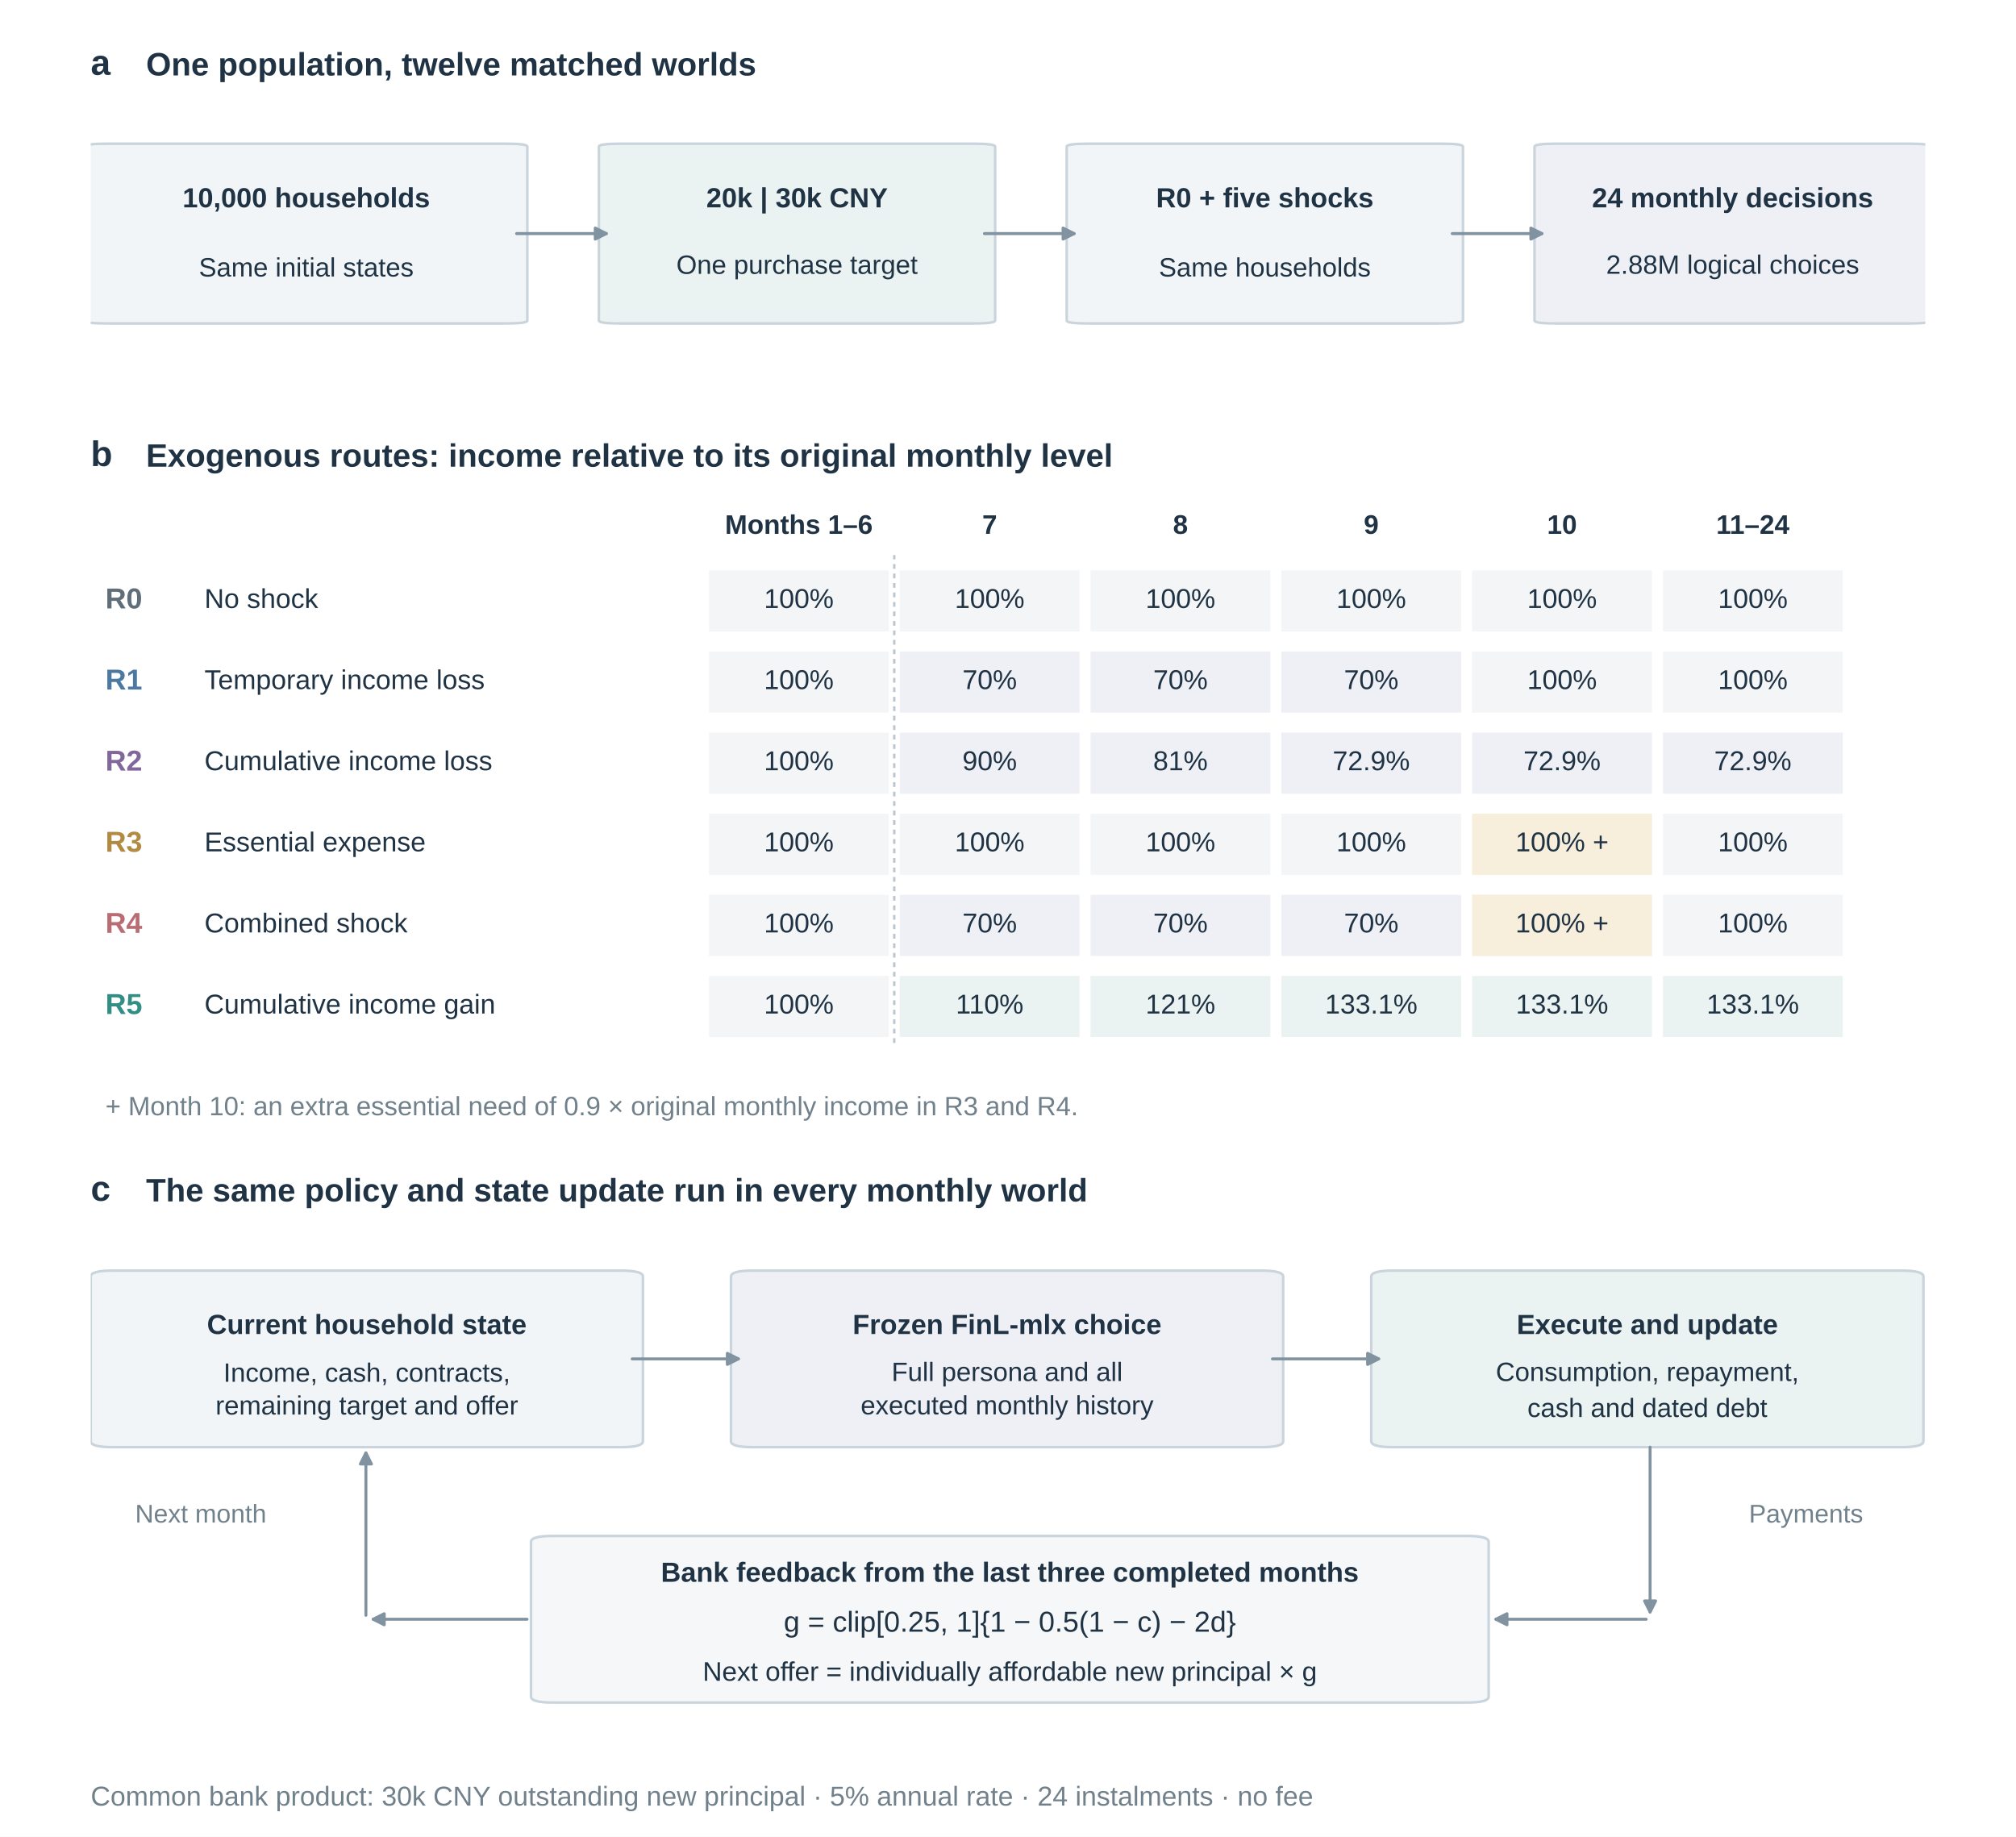
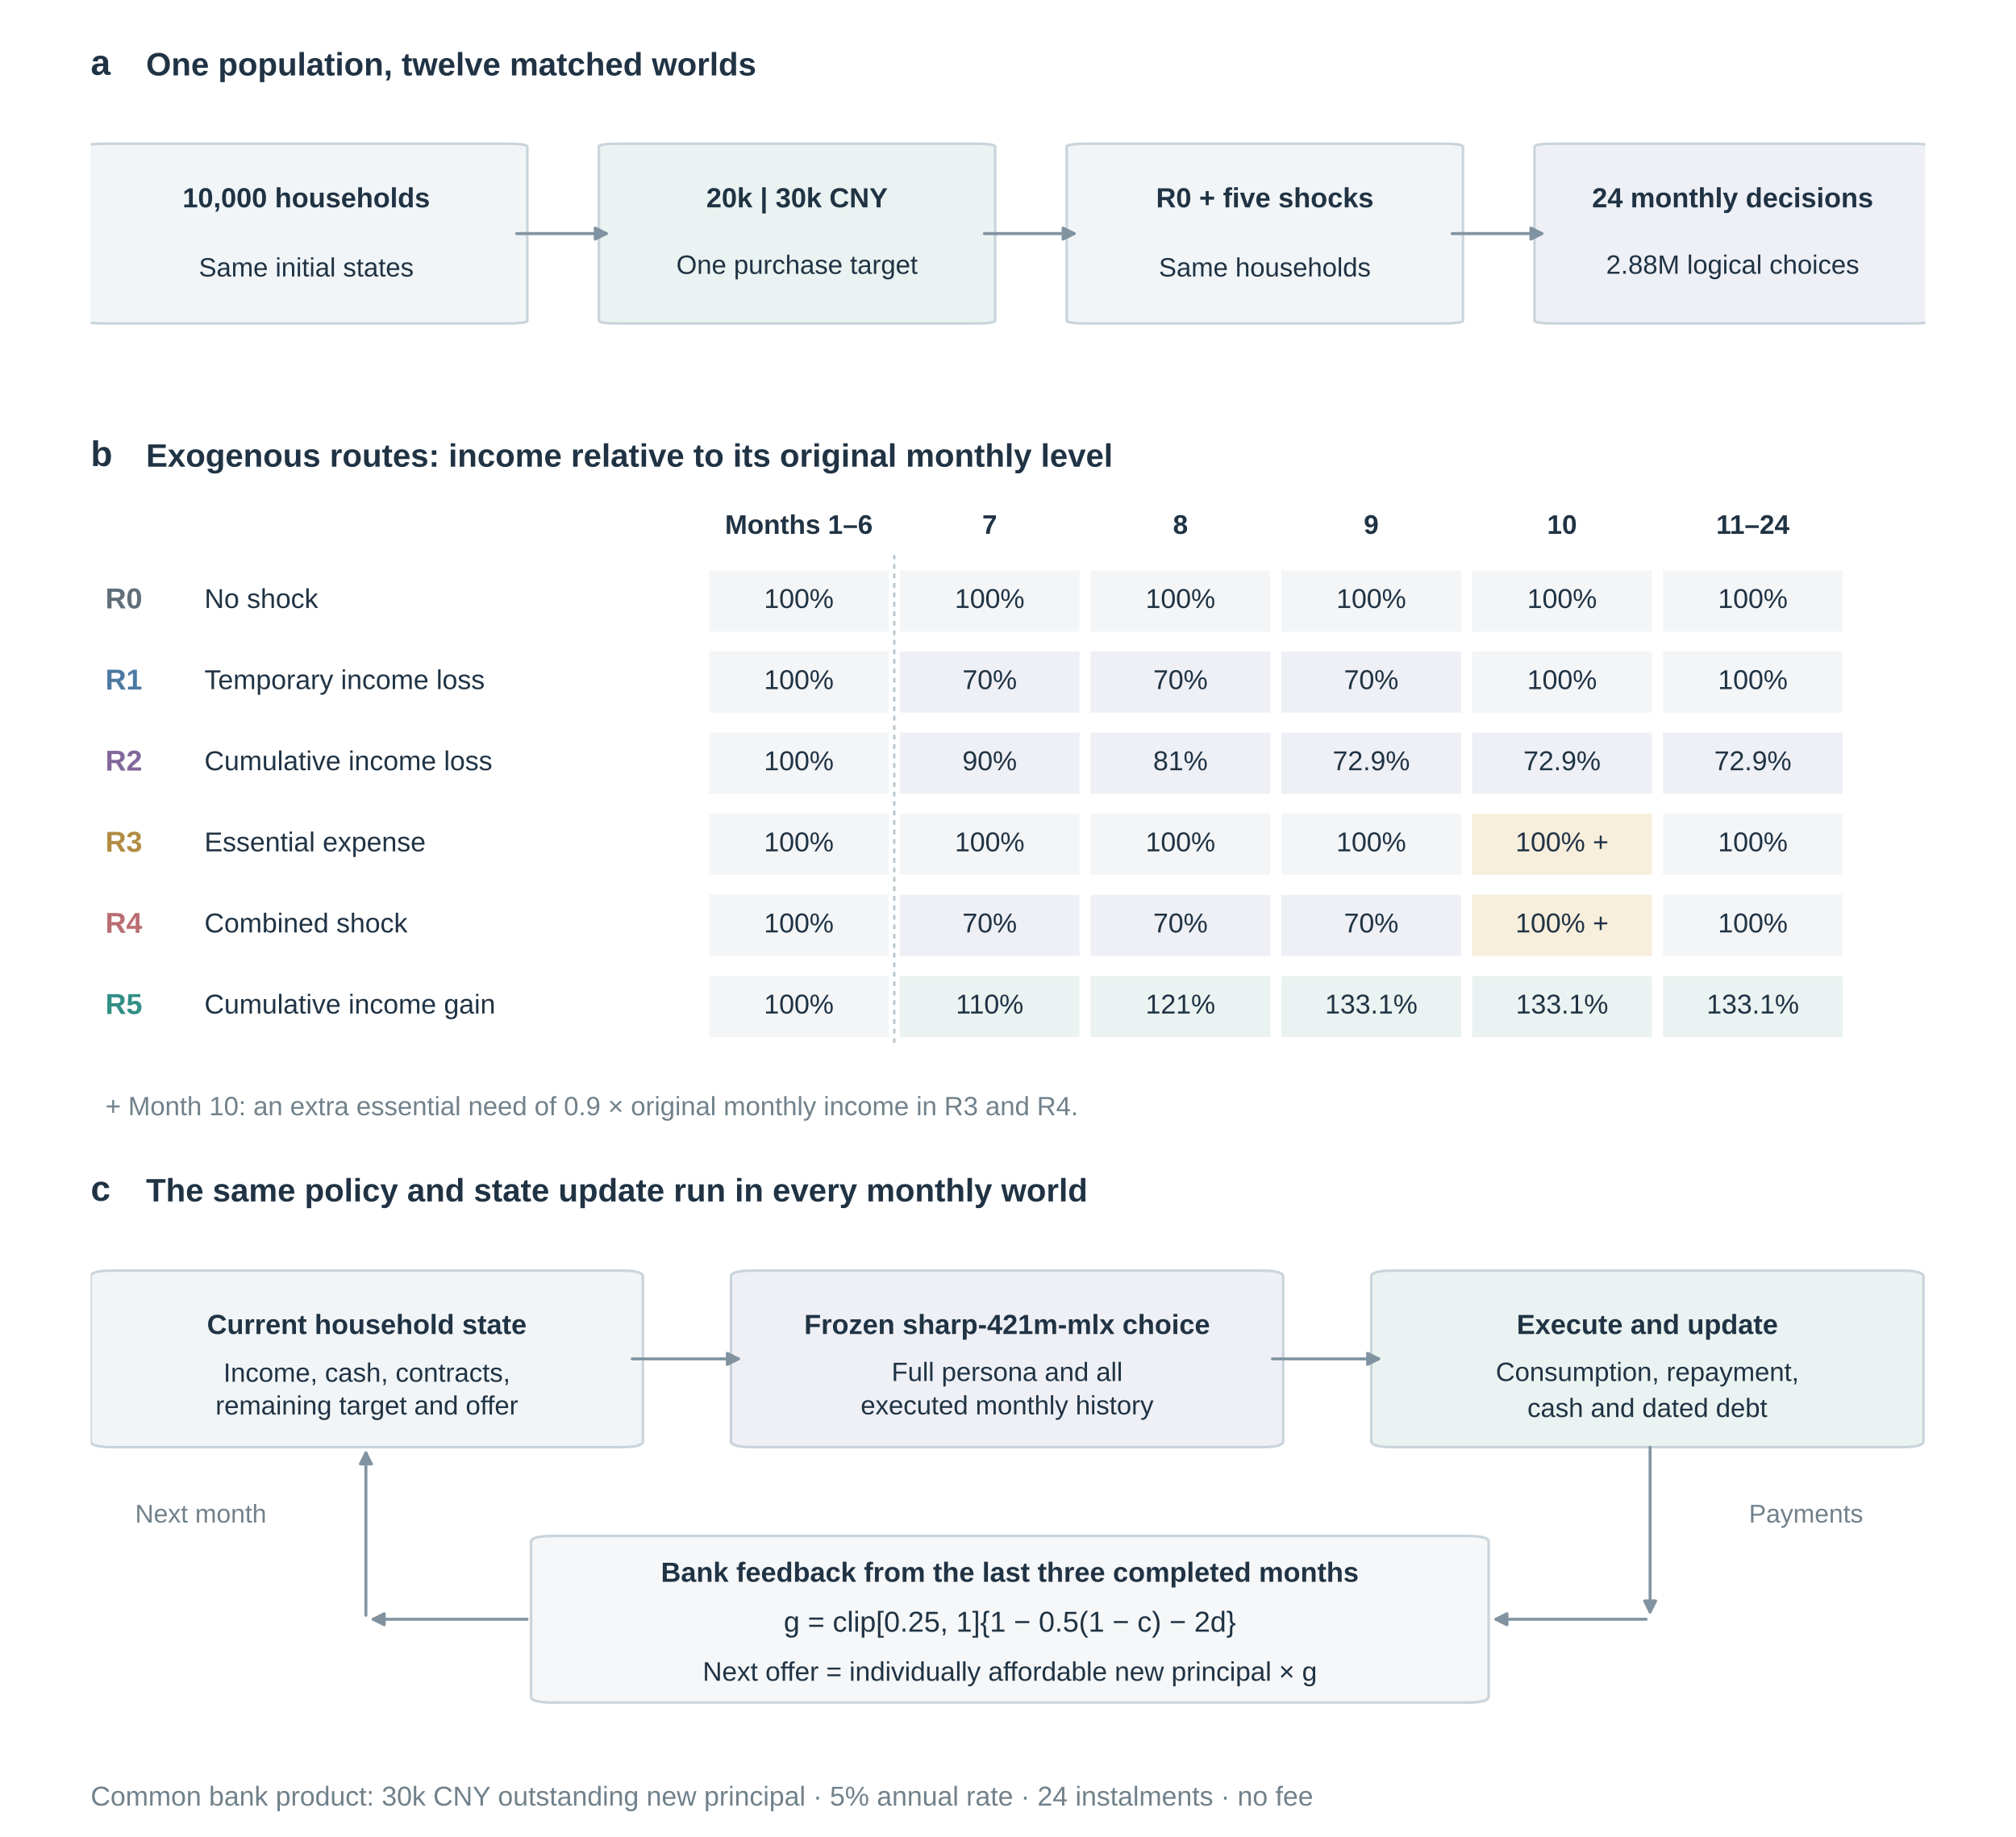
<svg xmlns="http://www.w3.org/2000/svg" width="510.236pt" height="464.882pt" viewBox="0 0 510.236 464.882" version="1.1">
  <defs>
    <style type="text/css">*{stroke-linejoin: round; stroke-linecap: butt}</style>
  </defs>
  <g id="figure_1">
    <g id="patch_1">
      <path d="M 0 464.882  L 510.236 464.882  L 510.236 0  L 0 0  z " style="fill: #ffffff" />
    </g>
    <g id="axes_1">
      <g id="patch_2">
        <path d="M 27.139 81.872  L 127.896 81.872  Q 133.468 81.872 133.468 81.13  L 133.468 37.108  Q 133.468 36.366 127.896 36.366  L 27.139 36.366  Q 21.568 36.366 21.568 37.108  L 21.568 81.13  Q 21.568 81.872 27.139 81.872  z " clip-path="url(#p7693871ece)" style="fill: #f1f5f7; stroke: #c9d4dc; stroke-width: 0.65; stroke-linejoin: miter" />
      </g>
      <g id="patch_3">
        <path d="M 157.148 81.872  L 246.296 81.872  Q 251.868 81.872 251.868 81.13  L 251.868 37.108  Q 251.868 36.366 246.296 36.366  L 157.148 36.366  Q 151.576 36.366 151.576 37.108  L 151.576 81.13  Q 151.576 81.872 157.148 81.872  z " clip-path="url(#p7693871ece)" style="fill: #eaf3f1; stroke: #c9d4dc; stroke-width: 0.65; stroke-linejoin: miter" />
      </g>
      <g id="patch_4">
        <path d="M 275.548 81.872  L 364.696 81.872  Q 370.268 81.872 370.268 81.13  L 370.268 37.108  Q 370.268 36.366 364.696 36.366  L 275.548 36.366  Q 269.976 36.366 269.976 37.108  L 269.976 81.13  Q 269.976 81.872 275.548 81.872  z " clip-path="url(#p7693871ece)" style="fill: #f1f5f7; stroke: #c9d4dc; stroke-width: 0.65; stroke-linejoin: miter" />
      </g>
      <g id="patch_5">
        <path d="M 393.948 81.872  L 483.097 81.872  Q 488.669 81.872 488.669 81.13  L 488.669 37.108  Q 488.669 36.366 483.097 36.366  L 393.948 36.366  Q 388.377 36.366 388.377 37.108  L 388.377 81.13  Q 388.377 81.872 393.948 81.872  z " clip-path="url(#p7693871ece)" style="fill: #eef0f6; stroke: #c9d4dc; stroke-width: 0.65; stroke-linejoin: miter" />
      </g>
      <g id="patch_6">
        <path d="M 130.754 59.119  Q 142.523 59.119 153.454 59.119  " clip-path="url(#p7693871ece)" style="fill: none; stroke: #8193a1; stroke-width: 0.75; stroke-linecap: round" />
        <path d="M 150.654 57.719  L 153.454 59.119  L 150.654 60.519  z " clip-path="url(#p7693871ece)" style="fill: #8193a1; stroke: #8193a1; stroke-width: 0.75; stroke-linecap: round" />
      </g>
      <g id="patch_7">
        <path d="M 249.154 59.119  Q 260.924 59.119 271.855 59.119  " clip-path="url(#p7693871ece)" style="fill: none; stroke: #8193a1; stroke-width: 0.75; stroke-linecap: round" />
        <path d="M 269.055 57.719  L 271.855 59.119  L 269.055 60.519  z " clip-path="url(#p7693871ece)" style="fill: #8193a1; stroke: #8193a1; stroke-width: 0.75; stroke-linecap: round" />
      </g>
      <g id="patch_8">
        <path d="M 367.554 59.119  Q 379.324 59.119 390.255 59.119  " clip-path="url(#p7693871ece)" style="fill: none; stroke: #8193a1; stroke-width: 0.75; stroke-linecap: round" />
        <path d="M 387.455 57.719  L 390.255 59.119  L 387.455 60.519  z " clip-path="url(#p7693871ece)" style="fill: #8193a1; stroke: #8193a1; stroke-width: 0.75; stroke-linecap: round" />
      </g>
      <g id="text_1">
        <text style="font-weight: 700; font-size: 7px; font-family: 'Arial', 'DejaVu Sans', sans-serif; text-anchor: middle; fill: #203344" x="77.518" y="52.472" transform="rotate(-0 77.51764 52.47231)">10,000 households</text>
      </g>
      <g id="text_2">
        <text style="font-size: 6.7px; font-family: 'Arial', 'DejaVu Sans', sans-serif; text-anchor: middle; fill: #203344" x="77.518" y="69.975" transform="rotate(-0 77.51764 69.97514)">Same initial states</text>
      </g>
      <g id="text_3">
        <text style="font-weight: 700; font-size: 7px; font-family: 'Arial', 'DejaVu Sans', sans-serif; text-anchor: middle; fill: #203344" x="201.722" y="52.472" transform="rotate(-0 201.7219 52.47224)">20k  |  30k CNY</text>
      </g>
      <g id="text_4">
        <text style="font-size: 6.7px; font-family: 'Arial', 'DejaVu Sans', sans-serif; text-anchor: middle; fill: #203344" x="201.722" y="69.313" transform="rotate(-0 201.7219 69.313)">One purchase target</text>
      </g>
      <g id="text_5">
        <text style="font-weight: 700; font-size: 7px; font-family: 'Arial', 'DejaVu Sans', sans-serif; text-anchor: middle; fill: #203344" x="320.122" y="52.472" transform="rotate(-0 320.1222 52.47231)">R0 + five shocks</text>
      </g>
      <g id="text_6">
        <text style="font-size: 6.7px; font-family: 'Arial', 'DejaVu Sans', sans-serif; text-anchor: middle; fill: #203344" x="320.122" y="69.975" transform="rotate(-0 320.1222 69.97514)">Same households</text>
      </g>
      <g id="text_7">
        <text style="font-weight: 700; font-size: 7px; font-family: 'Arial', 'DejaVu Sans', sans-serif; text-anchor: middle; fill: #203344" x="438.523" y="52.472" transform="rotate(-0 438.5225 52.47224)">24 monthly decisions</text>
      </g>
      <g id="text_8">
        <text style="font-size: 6.7px; font-family: 'Arial', 'DejaVu Sans', sans-serif; text-anchor: middle; fill: #203344" x="438.523" y="69.28" transform="rotate(-0 438.5225 69.28002)">2.88M logical choices</text>
      </g>
      <g id="text_9">
        <text style="font-weight: 700; font-size: 9px; font-family: 'Arial', 'DejaVu Sans', sans-serif; text-anchor: start; fill: #203344" x="22.961" y="18.929" transform="rotate(-0 22.96063 18.92863)">a</text>
      </g>
      <g id="text_10">
        <text style="font-weight: 700; font-size: 8.2px; font-family: 'Arial', 'DejaVu Sans', sans-serif; text-anchor: start; fill: #203344" x="36.961" y="19.097" transform="rotate(-0 36.96063 19.09699)">One population, twelve matched worlds</text>
      </g>
    </g>
    <g id="axes_2">
      <g id="patch_9">
        <path d="M 179.435 159.826  L 224.938 159.826  L 224.938 144.355  L 179.435 144.355  z " clip-path="url(#p64e0a7b130)" style="fill: #f3f5f7" />
      </g>
      <g id="patch_10">
        <path d="M 227.724 159.826  L 273.226 159.826  L 273.226 144.355  L 227.724 144.355  z " clip-path="url(#p64e0a7b130)" style="fill: #f3f5f7" />
      </g>
      <g id="patch_11">
        <path d="M 276.012 159.826  L 321.515 159.826  L 321.515 144.355  L 276.012 144.355  z " clip-path="url(#p64e0a7b130)" style="fill: #f3f5f7" />
      </g>
      <g id="patch_12">
        <path d="M 324.301 159.826  L 369.804 159.826  L 369.804 144.355  L 324.301 144.355  z " clip-path="url(#p64e0a7b130)" style="fill: #f3f5f7" />
      </g>
      <g id="patch_13">
        <path d="M 372.59 159.826  L 418.093 159.826  L 418.093 144.355  L 372.59 144.355  z " clip-path="url(#p64e0a7b130)" style="fill: #f3f5f7" />
      </g>
      <g id="patch_14">
        <path d="M 420.879 159.826  L 466.381 159.826  L 466.381 144.355  L 420.879 144.355  z " clip-path="url(#p64e0a7b130)" style="fill: #f3f5f7" />
      </g>
      <g id="patch_15">
        <path d="M 179.435 180.356  L 224.938 180.356  L 224.938 164.884  L 179.435 164.884  z " clip-path="url(#p64e0a7b130)" style="fill: #f3f5f7" />
      </g>
      <g id="patch_16">
        <path d="M 227.724 180.356  L 273.226 180.356  L 273.226 164.884  L 227.724 164.884  z " clip-path="url(#p64e0a7b130)" style="fill: #eef0f6" />
      </g>
      <g id="patch_17">
        <path d="M 276.012 180.356  L 321.515 180.356  L 321.515 164.884  L 276.012 164.884  z " clip-path="url(#p64e0a7b130)" style="fill: #eef0f6" />
      </g>
      <g id="patch_18">
        <path d="M 324.301 180.356  L 369.804 180.356  L 369.804 164.884  L 324.301 164.884  z " clip-path="url(#p64e0a7b130)" style="fill: #eef0f6" />
      </g>
      <g id="patch_19">
        <path d="M 372.59 180.356  L 418.093 180.356  L 418.093 164.884  L 372.59 164.884  z " clip-path="url(#p64e0a7b130)" style="fill: #f3f5f7" />
      </g>
      <g id="patch_20">
        <path d="M 420.879 180.356  L 466.381 180.356  L 466.381 164.884  L 420.879 164.884  z " clip-path="url(#p64e0a7b130)" style="fill: #f3f5f7" />
      </g>
      <g id="patch_21">
        <path d="M 179.435 200.885  L 224.938 200.885  L 224.938 185.413  L 179.435 185.413  z " clip-path="url(#p64e0a7b130)" style="fill: #f3f5f7" />
      </g>
      <g id="patch_22">
        <path d="M 227.724 200.885  L 273.226 200.885  L 273.226 185.413  L 227.724 185.413  z " clip-path="url(#p64e0a7b130)" style="fill: #eef0f6" />
      </g>
      <g id="patch_23">
        <path d="M 276.012 200.885  L 321.515 200.885  L 321.515 185.413  L 276.012 185.413  z " clip-path="url(#p64e0a7b130)" style="fill: #eef0f6" />
      </g>
      <g id="patch_24">
        <path d="M 324.301 200.885  L 369.804 200.885  L 369.804 185.413  L 324.301 185.413  z " clip-path="url(#p64e0a7b130)" style="fill: #eef0f6" />
      </g>
      <g id="patch_25">
        <path d="M 372.59 200.885  L 418.093 200.885  L 418.093 185.413  L 372.59 185.413  z " clip-path="url(#p64e0a7b130)" style="fill: #eef0f6" />
      </g>
      <g id="patch_26">
        <path d="M 420.879 200.885  L 466.381 200.885  L 466.381 185.413  L 420.879 185.413  z " clip-path="url(#p64e0a7b130)" style="fill: #eef0f6" />
      </g>
      <g id="patch_27">
        <path d="M 179.435 221.414  L 224.938 221.414  L 224.938 205.943  L 179.435 205.943  z " clip-path="url(#p64e0a7b130)" style="fill: #f3f5f7" />
      </g>
      <g id="patch_28">
        <path d="M 227.724 221.414  L 273.226 221.414  L 273.226 205.943  L 227.724 205.943  z " clip-path="url(#p64e0a7b130)" style="fill: #f3f5f7" />
      </g>
      <g id="patch_29">
        <path d="M 276.012 221.414  L 321.515 221.414  L 321.515 205.943  L 276.012 205.943  z " clip-path="url(#p64e0a7b130)" style="fill: #f3f5f7" />
      </g>
      <g id="patch_30">
        <path d="M 324.301 221.414  L 369.804 221.414  L 369.804 205.943  L 324.301 205.943  z " clip-path="url(#p64e0a7b130)" style="fill: #f3f5f7" />
      </g>
      <g id="patch_31">
        <path d="M 372.59 221.414  L 418.093 221.414  L 418.093 205.943  L 372.59 205.943  z " clip-path="url(#p64e0a7b130)" style="fill: #f3f5f7" />
      </g>
      <g id="patch_32">
        <path d="M 372.59 221.414  L 418.093 221.414  L 418.093 205.943  L 372.59 205.943  z " clip-path="url(#p64e0a7b130)" style="fill: #f7eedc" />
      </g>
      <g id="patch_33">
        <path d="M 420.879 221.414  L 466.381 221.414  L 466.381 205.943  L 420.879 205.943  z " clip-path="url(#p64e0a7b130)" style="fill: #f3f5f7" />
      </g>
      <g id="patch_34">
        <path d="M 179.435 241.943  L 224.938 241.943  L 224.938 226.472  L 179.435 226.472  z " clip-path="url(#p64e0a7b130)" style="fill: #f3f5f7" />
      </g>
      <g id="patch_35">
        <path d="M 227.724 241.943  L 273.226 241.943  L 273.226 226.472  L 227.724 226.472  z " clip-path="url(#p64e0a7b130)" style="fill: #eef0f6" />
      </g>
      <g id="patch_36">
        <path d="M 276.012 241.943  L 321.515 241.943  L 321.515 226.472  L 276.012 226.472  z " clip-path="url(#p64e0a7b130)" style="fill: #eef0f6" />
      </g>
      <g id="patch_37">
        <path d="M 324.301 241.943  L 369.804 241.943  L 369.804 226.472  L 324.301 226.472  z " clip-path="url(#p64e0a7b130)" style="fill: #eef0f6" />
      </g>
      <g id="patch_38">
        <path d="M 372.59 241.943  L 418.093 241.943  L 418.093 226.472  L 372.59 226.472  z " clip-path="url(#p64e0a7b130)" style="fill: #f3f5f7" />
      </g>
      <g id="patch_39">
        <path d="M 372.59 241.943  L 418.093 241.943  L 418.093 226.472  L 372.59 226.472  z " clip-path="url(#p64e0a7b130)" style="fill: #f7eedc" />
      </g>
      <g id="patch_40">
        <path d="M 420.879 241.943  L 466.381 241.943  L 466.381 226.472  L 420.879 226.472  z " clip-path="url(#p64e0a7b130)" style="fill: #f3f5f7" />
      </g>
      <g id="patch_41">
        <path d="M 179.435 262.472  L 224.938 262.472  L 224.938 247.001  L 179.435 247.001  z " clip-path="url(#p64e0a7b130)" style="fill: #f3f5f7" />
      </g>
      <g id="patch_42">
        <path d="M 227.724 262.472  L 273.226 262.472  L 273.226 247.001  L 227.724 247.001  z " clip-path="url(#p64e0a7b130)" style="fill: #eaf3f1" />
      </g>
      <g id="patch_43">
        <path d="M 276.012 262.472  L 321.515 262.472  L 321.515 247.001  L 276.012 247.001  z " clip-path="url(#p64e0a7b130)" style="fill: #eaf3f1" />
      </g>
      <g id="patch_44">
        <path d="M 324.301 262.472  L 369.804 262.472  L 369.804 247.001  L 324.301 247.001  z " clip-path="url(#p64e0a7b130)" style="fill: #eaf3f1" />
      </g>
      <g id="patch_45">
        <path d="M 372.59 262.472  L 418.093 262.472  L 418.093 247.001  L 372.59 247.001  z " clip-path="url(#p64e0a7b130)" style="fill: #eaf3f1" />
      </g>
      <g id="patch_46">
        <path d="M 420.879 262.472  L 466.381 262.472  L 466.381 247.001  L 420.879 247.001  z " clip-path="url(#p64e0a7b130)" style="fill: #eaf3f1" />
      </g>
      <g id="line2d_1">
        <path d="M 226.331 263.96  L 226.331 140.487  " clip-path="url(#p64e0a7b130)" style="fill: none; stroke-dasharray: 1.2,1.2; stroke-dashoffset: 0; stroke: #b9c6cf; stroke-width: 0.6" />
      </g>
      <g id="text_11">
        <text style="font-weight: 700; font-size: 9px; font-family: 'Arial', 'DejaVu Sans', sans-serif; text-anchor: start; fill: #203344" x="22.961" y="117.948" transform="rotate(-0 22.96063 117.9485)">b</text>
      </g>
      <g id="text_12">
        <text style="font-weight: 700; font-size: 8.2px; font-family: 'Arial', 'DejaVu Sans', sans-serif; text-anchor: start; fill: #203344" x="36.961" y="118.117" transform="rotate(-0 36.96063 118.1167)">Exogenous routes: income relative to its original monthly level</text>
      </g>
      <g id="text_13">
        <text style="font-weight: 700; font-size: 6.8px; font-family: 'Arial', 'DejaVu Sans', sans-serif; text-anchor: middle; fill: #203344" x="202.186" y="135.106" transform="rotate(-0 202.1862 135.1065)">Months 1–6</text>
      </g>
      <g id="text_14">
        <text style="font-weight: 700; font-size: 6.8px; font-family: 'Arial', 'DejaVu Sans', sans-serif; text-anchor: middle; fill: #203344" x="250.475" y="135.106" transform="rotate(-0 250.475 135.1065)">7</text>
      </g>
      <g id="text_15">
        <text style="font-weight: 700; font-size: 6.8px; font-family: 'Arial', 'DejaVu Sans', sans-serif; text-anchor: middle; fill: #203344" x="298.764" y="135.106" transform="rotate(-0 298.7637 135.1065)">8</text>
      </g>
      <g id="text_16">
        <text style="font-weight: 700; font-size: 6.8px; font-family: 'Arial', 'DejaVu Sans', sans-serif; text-anchor: middle; fill: #203344" x="347.052" y="135.106" transform="rotate(-0 347.0525 135.1065)">9</text>
      </g>
      <g id="text_17">
        <text style="font-weight: 700; font-size: 6.8px; font-family: 'Arial', 'DejaVu Sans', sans-serif; text-anchor: middle; fill: #203344" x="395.341" y="135.106" transform="rotate(-0 395.3412 135.1065)">10</text>
      </g>
      <g id="text_18">
        <text style="font-weight: 700; font-size: 6.8px; font-family: 'Arial', 'DejaVu Sans', sans-serif; text-anchor: middle; fill: #203344" x="443.63" y="135.106" transform="rotate(-0 443.63 135.1065)">11–24</text>
      </g>
      <g id="text_19">
        <text style="font-weight: 700; font-size: 7.3px; font-family: 'Arial', 'DejaVu Sans', sans-serif; text-anchor: start; fill: #5f6e79" x="26.675" y="153.98" transform="rotate(-0 26.67515 153.9799)">R0</text>
      </g>
      <g id="text_20">
        <text style="font-size: 6.9px; font-family: 'Arial', 'DejaVu Sans', sans-serif; text-anchor: start; fill: #203344" x="51.748" y="153.876" transform="rotate(-0 51.74816 153.8764)">No shock</text>
      </g>
      <g id="text_21">
        <text style="font-size: 6.9px; font-family: 'Arial', 'DejaVu Sans', sans-serif; text-anchor: middle; fill: #203344" x="202.186" y="153.876" transform="rotate(-0 202.1862 153.8764)">100%</text>
      </g>
      <g id="text_22">
        <text style="font-size: 6.9px; font-family: 'Arial', 'DejaVu Sans', sans-serif; text-anchor: middle; fill: #203344" x="250.475" y="153.876" transform="rotate(-0 250.475 153.8764)">100%</text>
      </g>
      <g id="text_23">
        <text style="font-size: 6.9px; font-family: 'Arial', 'DejaVu Sans', sans-serif; text-anchor: middle; fill: #203344" x="298.764" y="153.876" transform="rotate(-0 298.7637 153.8764)">100%</text>
      </g>
      <g id="text_24">
        <text style="font-size: 6.9px; font-family: 'Arial', 'DejaVu Sans', sans-serif; text-anchor: middle; fill: #203344" x="347.052" y="153.876" transform="rotate(-0 347.0525 153.8764)">100%</text>
      </g>
      <g id="text_25">
        <text style="font-size: 6.9px; font-family: 'Arial', 'DejaVu Sans', sans-serif; text-anchor: middle; fill: #203344" x="395.341" y="153.876" transform="rotate(-0 395.3412 153.8764)">100%</text>
      </g>
      <g id="text_26">
        <text style="font-size: 6.9px; font-family: 'Arial', 'DejaVu Sans', sans-serif; text-anchor: middle; fill: #203344" x="443.63" y="153.876" transform="rotate(-0 443.63 153.8764)">100%</text>
      </g>
      <g id="text_27">
        <text style="font-weight: 700; font-size: 7.3px; font-family: 'Arial', 'DejaVu Sans', sans-serif; text-anchor: start; fill: #4c79a2" x="26.675" y="174.509" transform="rotate(-0 26.67515 174.5091)">R1</text>
      </g>
      <g id="text_28">
        <text style="font-size: 6.9px; font-family: 'Arial', 'DejaVu Sans', sans-serif; text-anchor: start; fill: #203344" x="51.748" y="174.406" transform="rotate(-0 51.74816 174.4055)">Temporary income loss</text>
      </g>
      <g id="text_29">
        <text style="font-size: 6.9px; font-family: 'Arial', 'DejaVu Sans', sans-serif; text-anchor: middle; fill: #203344" x="202.186" y="174.406" transform="rotate(-0 202.1862 174.4056)">100%</text>
      </g>
      <g id="text_30">
        <text style="font-size: 6.9px; font-family: 'Arial', 'DejaVu Sans', sans-serif; text-anchor: middle; fill: #203344" x="250.475" y="174.406" transform="rotate(-0 250.475 174.4056)">70%</text>
      </g>
      <g id="text_31">
        <text style="font-size: 6.9px; font-family: 'Arial', 'DejaVu Sans', sans-serif; text-anchor: middle; fill: #203344" x="298.764" y="174.406" transform="rotate(-0 298.7637 174.4056)">70%</text>
      </g>
      <g id="text_32">
        <text style="font-size: 6.9px; font-family: 'Arial', 'DejaVu Sans', sans-serif; text-anchor: middle; fill: #203344" x="347.052" y="174.406" transform="rotate(-0 347.0525 174.4056)">70%</text>
      </g>
      <g id="text_33">
        <text style="font-size: 6.9px; font-family: 'Arial', 'DejaVu Sans', sans-serif; text-anchor: middle; fill: #203344" x="395.341" y="174.406" transform="rotate(-0 395.3412 174.4056)">100%</text>
      </g>
      <g id="text_34">
        <text style="font-size: 6.9px; font-family: 'Arial', 'DejaVu Sans', sans-serif; text-anchor: middle; fill: #203344" x="443.63" y="174.406" transform="rotate(-0 443.63 174.4056)">100%</text>
      </g>
      <g id="text_35">
        <text style="font-weight: 700; font-size: 7.3px; font-family: 'Arial', 'DejaVu Sans', sans-serif; text-anchor: start; fill: #81679b" x="26.675" y="195.038" transform="rotate(-0 26.67515 195.0383)">R2</text>
      </g>
      <g id="text_36">
        <text style="font-size: 6.9px; font-family: 'Arial', 'DejaVu Sans', sans-serif; text-anchor: start; fill: #203344" x="51.748" y="194.935" transform="rotate(-0 51.74816 194.9348)">Cumulative income loss</text>
      </g>
      <g id="text_37">
        <text style="font-size: 6.9px; font-family: 'Arial', 'DejaVu Sans', sans-serif; text-anchor: middle; fill: #203344" x="202.186" y="194.935" transform="rotate(-0 202.1862 194.9348)">100%</text>
      </g>
      <g id="text_38">
        <text style="font-size: 6.9px; font-family: 'Arial', 'DejaVu Sans', sans-serif; text-anchor: middle; fill: #203344" x="250.475" y="194.935" transform="rotate(-0 250.475 194.9348)">90%</text>
      </g>
      <g id="text_39">
        <text style="font-size: 6.9px; font-family: 'Arial', 'DejaVu Sans', sans-serif; text-anchor: middle; fill: #203344" x="298.764" y="194.935" transform="rotate(-0 298.7637 194.9348)">81%</text>
      </g>
      <g id="text_40">
        <text style="font-size: 6.9px; font-family: 'Arial', 'DejaVu Sans', sans-serif; text-anchor: middle; fill: #203344" x="347.052" y="194.935" transform="rotate(-0 347.0525 194.9348)">72.9%</text>
      </g>
      <g id="text_41">
        <text style="font-size: 6.9px; font-family: 'Arial', 'DejaVu Sans', sans-serif; text-anchor: middle; fill: #203344" x="395.341" y="194.935" transform="rotate(-0 395.3412 194.9348)">72.9%</text>
      </g>
      <g id="text_42">
        <text style="font-size: 6.9px; font-family: 'Arial', 'DejaVu Sans', sans-serif; text-anchor: middle; fill: #203344" x="443.63" y="194.935" transform="rotate(-0 443.63 194.9348)">72.9%</text>
      </g>
      <g id="text_43">
        <text style="font-weight: 700; font-size: 7.3px; font-family: 'Arial', 'DejaVu Sans', sans-serif; text-anchor: start; fill: #b28b43" x="26.675" y="215.567" transform="rotate(-0 26.67515 215.5675)">R3</text>
      </g>
      <g id="text_44">
        <text style="font-size: 6.9px; font-family: 'Arial', 'DejaVu Sans', sans-serif; text-anchor: start; fill: #203344" x="51.748" y="215.464" transform="rotate(-0 51.74816 215.464)">Essential expense</text>
      </g>
      <g id="text_45">
        <text style="font-size: 6.9px; font-family: 'Arial', 'DejaVu Sans', sans-serif; text-anchor: middle; fill: #203344" x="202.186" y="215.464" transform="rotate(-0 202.1862 215.464)">100%</text>
      </g>
      <g id="text_46">
        <text style="font-size: 6.9px; font-family: 'Arial', 'DejaVu Sans', sans-serif; text-anchor: middle; fill: #203344" x="250.475" y="215.464" transform="rotate(-0 250.475 215.464)">100%</text>
      </g>
      <g id="text_47">
        <text style="font-size: 6.9px; font-family: 'Arial', 'DejaVu Sans', sans-serif; text-anchor: middle; fill: #203344" x="298.764" y="215.464" transform="rotate(-0 298.7637 215.464)">100%</text>
      </g>
      <g id="text_48">
        <text style="font-size: 6.9px; font-family: 'Arial', 'DejaVu Sans', sans-serif; text-anchor: middle; fill: #203344" x="347.052" y="215.464" transform="rotate(-0 347.0525 215.464)">100%</text>
      </g>
      <g id="text_49">
        <text style="font-size: 6.9px; font-family: 'Arial', 'DejaVu Sans', sans-serif; text-anchor: middle; fill: #203344" x="395.341" y="215.464" transform="rotate(-0 395.3412 215.464)">100% +</text>
      </g>
      <g id="text_50">
        <text style="font-size: 6.9px; font-family: 'Arial', 'DejaVu Sans', sans-serif; text-anchor: middle; fill: #203344" x="443.63" y="215.464" transform="rotate(-0 443.63 215.464)">100%</text>
      </g>
      <g id="text_51">
        <text style="font-weight: 700; font-size: 7.3px; font-family: 'Arial', 'DejaVu Sans', sans-serif; text-anchor: start; fill: #b96d72" x="26.675" y="236.097" transform="rotate(-0 26.67515 236.0967)">R4</text>
      </g>
      <g id="text_52">
        <text style="font-size: 6.9px; font-family: 'Arial', 'DejaVu Sans', sans-serif; text-anchor: start; fill: #203344" x="51.748" y="235.993" transform="rotate(-0 51.74816 235.9931)">Combined shock</text>
      </g>
      <g id="text_53">
        <text style="font-size: 6.9px; font-family: 'Arial', 'DejaVu Sans', sans-serif; text-anchor: middle; fill: #203344" x="202.186" y="235.993" transform="rotate(-0 202.1862 235.9931)">100%</text>
      </g>
      <g id="text_54">
        <text style="font-size: 6.9px; font-family: 'Arial', 'DejaVu Sans', sans-serif; text-anchor: middle; fill: #203344" x="250.475" y="235.993" transform="rotate(-0 250.475 235.9931)">70%</text>
      </g>
      <g id="text_55">
        <text style="font-size: 6.9px; font-family: 'Arial', 'DejaVu Sans', sans-serif; text-anchor: middle; fill: #203344" x="298.764" y="235.993" transform="rotate(-0 298.7637 235.9931)">70%</text>
      </g>
      <g id="text_56">
        <text style="font-size: 6.9px; font-family: 'Arial', 'DejaVu Sans', sans-serif; text-anchor: middle; fill: #203344" x="347.052" y="235.993" transform="rotate(-0 347.0525 235.9931)">70%</text>
      </g>
      <g id="text_57">
        <text style="font-size: 6.9px; font-family: 'Arial', 'DejaVu Sans', sans-serif; text-anchor: middle; fill: #203344" x="395.341" y="235.993" transform="rotate(-0 395.3412 235.9931)">100% +</text>
      </g>
      <g id="text_58">
        <text style="font-size: 6.9px; font-family: 'Arial', 'DejaVu Sans', sans-serif; text-anchor: middle; fill: #203344" x="443.63" y="235.993" transform="rotate(-0 443.63 235.9931)">100%</text>
      </g>
      <g id="text_59">
        <text style="font-weight: 700; font-size: 7.3px; font-family: 'Arial', 'DejaVu Sans', sans-serif; text-anchor: start; fill: #318e85" x="26.675" y="256.626" transform="rotate(-0 26.67515 256.6258)">R5</text>
      </g>
      <g id="text_60">
        <text style="font-size: 6.9px; font-family: 'Arial', 'DejaVu Sans', sans-serif; text-anchor: start; fill: #203344" x="51.748" y="256.522" transform="rotate(-0 51.74816 256.5223)">Cumulative income gain</text>
      </g>
      <g id="text_61">
        <text style="font-size: 6.9px; font-family: 'Arial', 'DejaVu Sans', sans-serif; text-anchor: middle; fill: #203344" x="202.186" y="256.522" transform="rotate(-0 202.1862 256.5223)">100%</text>
      </g>
      <g id="text_62">
        <text style="font-size: 6.9px; font-family: 'Arial', 'DejaVu Sans', sans-serif; text-anchor: middle; fill: #203344" x="250.475" y="256.522" transform="rotate(-0 250.475 256.5223)">110%</text>
      </g>
      <g id="text_63">
        <text style="font-size: 6.9px; font-family: 'Arial', 'DejaVu Sans', sans-serif; text-anchor: middle; fill: #203344" x="298.764" y="256.522" transform="rotate(-0 298.7637 256.5223)">121%</text>
      </g>
      <g id="text_64">
        <text style="font-size: 6.9px; font-family: 'Arial', 'DejaVu Sans', sans-serif; text-anchor: middle; fill: #203344" x="347.052" y="256.522" transform="rotate(-0 347.0525 256.5223)">133.1%</text>
      </g>
      <g id="text_65">
        <text style="font-size: 6.9px; font-family: 'Arial', 'DejaVu Sans', sans-serif; text-anchor: middle; fill: #203344" x="395.341" y="256.522" transform="rotate(-0 395.3412 256.5223)">133.1%</text>
      </g>
      <g id="text_66">
        <text style="font-size: 6.9px; font-family: 'Arial', 'DejaVu Sans', sans-serif; text-anchor: middle; fill: #203344" x="443.63" y="256.522" transform="rotate(-0 443.63 256.5223)">133.1%</text>
      </g>
      <g id="text_67">
        <text style="font-size: 6.7px; font-family: 'Arial', 'DejaVu Sans', sans-serif; text-anchor: start; fill: #71818b" x="26.675" y="282.258" transform="rotate(-0 26.67515 282.2577)">+  Month 10: an extra essential need of 0.9 × original monthly income in R3 and R4.</text>
      </g>
    </g>
    <g id="axes_3">
      <g id="patch_47">
        <path d="M 28.532 366.262  L 157.148 366.262  Q 162.719 366.262 162.719 364.756  L 162.719 323.084  Q 162.719 321.577 157.148 321.577  L 28.532 321.577  Q 22.961 321.577 22.961 323.084  L 22.961 364.756  Q 22.961 366.262 28.532 366.262  z " clip-path="url(#pca0ebe7bd9)" style="fill: #f1f5f7; stroke: #c9d4dc; stroke-width: 0.65; stroke-linejoin: miter" />
      </g>
      <g id="patch_48">
        <path d="M 190.578 366.262  L 319.194 366.262  Q 324.765 366.262 324.765 364.756  L 324.765 323.084  Q 324.765 321.577 319.194 321.577  L 190.578 321.577  Q 185.007 321.577 185.007 323.084  L 185.007 364.756  Q 185.007 366.262 190.578 366.262  z " clip-path="url(#pca0ebe7bd9)" style="fill: #eef0f6; stroke: #c9d4dc; stroke-width: 0.65; stroke-linejoin: miter" />
      </g>
      <g id="patch_49">
        <path d="M 352.624 366.262  L 481.239 366.262  Q 486.811 366.262 486.811 364.756  L 486.811 323.084  Q 486.811 321.577 481.239 321.577  L 352.624 321.577  Q 347.052 321.577 347.052 323.084  L 347.052 364.756  Q 347.052 366.262 352.624 366.262  z " clip-path="url(#pca0ebe7bd9)" style="fill: #eaf3f1; stroke: #c9d4dc; stroke-width: 0.65; stroke-linejoin: miter" />
      </g>
      <g id="patch_50">
        <path d="M 160.002 343.92  Q 173.862 343.92 186.883 343.92  " clip-path="url(#pca0ebe7bd9)" style="fill: none; stroke: #8193a1; stroke-width: 0.75; stroke-linecap: round" />
        <path d="M 184.083 342.52  L 186.883 343.92  L 184.083 345.32  z " clip-path="url(#pca0ebe7bd9)" style="fill: #8193a1; stroke: #8193a1; stroke-width: 0.75; stroke-linecap: round" />
      </g>
      <g id="patch_51">
        <path d="M 322.048 343.92  Q 335.908 343.92 348.929 343.92  " clip-path="url(#pca0ebe7bd9)" style="fill: none; stroke: #8193a1; stroke-width: 0.75; stroke-linecap: round" />
        <path d="M 346.129 342.52  L 348.929 343.92  L 346.129 345.32  z " clip-path="url(#pca0ebe7bd9)" style="fill: #8193a1; stroke: #8193a1; stroke-width: 0.75; stroke-linecap: round" />
      </g>
      <g id="patch_52">
        <path d="M 139.968 430.904  L 371.197 430.904  Q 376.769 430.904 376.769 429.397  L 376.769 390.236  Q 376.769 388.73 371.197 388.73  L 139.968 388.73  Q 134.396 388.73 134.396 390.236  L 134.396 429.397  Q 134.396 430.904 139.968 430.904  z " clip-path="url(#pca0ebe7bd9)" style="fill: #f5f7f8; stroke: #c9d4dc; stroke-width: 0.65; stroke-linejoin: miter" />
      </g>
      <g id="patch_53">
        <path d="M 417.628 366.256  Q 417.628 387.535 417.628 407.976  " clip-path="url(#pca0ebe7bd9)" style="fill: none; stroke: #8193a1; stroke-width: 0.75; stroke-linecap: round" />
        <path d="M 419.028 405.176  L 417.628 407.976  L 416.228 405.176  z " clip-path="url(#pca0ebe7bd9)" style="fill: #8193a1; stroke: #8193a1; stroke-width: 0.75; stroke-linecap: round" />
      </g>
      <g id="patch_54">
        <path d="M 416.626 409.817  Q 397.196 409.817 378.605 409.817  " clip-path="url(#pca0ebe7bd9)" style="fill: none; stroke: #8193a1; stroke-width: 0.75; stroke-linecap: round" />
        <path d="M 381.405 411.217  L 378.605 409.817  L 381.405 408.417  z " clip-path="url(#pca0ebe7bd9)" style="fill: #8193a1; stroke: #8193a1; stroke-width: 0.75; stroke-linecap: round" />
      </g>
      <g id="patch_55">
        <path d="M 133.394 409.817  Q 113.501 409.817 94.447 409.817  " clip-path="url(#pca0ebe7bd9)" style="fill: none; stroke: #8193a1; stroke-width: 0.75; stroke-linecap: round" />
        <path d="M 97.247 411.217  L 94.447 409.817  L 97.247 408.417  z " clip-path="url(#pca0ebe7bd9)" style="fill: #8193a1; stroke: #8193a1; stroke-width: 0.75; stroke-linecap: round" />
      </g>
      <g id="patch_56">
        <path d="M 92.608 408.816  Q 92.608 387.85 92.608 367.722  " clip-path="url(#pca0ebe7bd9)" style="fill: none; stroke: #8193a1; stroke-width: 0.75; stroke-linecap: round" />
        <path d="M 91.208 370.522  L 92.608 367.722  L 94.008 370.522  z " clip-path="url(#pca0ebe7bd9)" style="fill: #8193a1; stroke: #8193a1; stroke-width: 0.75; stroke-linecap: round" />
      </g>
      <g id="text_68">
        <text style="font-weight: 700; font-size: 7px; font-family: 'Arial', 'DejaVu Sans', sans-serif; text-anchor: middle; fill: #203344" x="92.84" y="337.623" transform="rotate(-0 92.84003 337.6227)">Current household state</text>
      </g>
      <g id="text_69">
        <text style="font-size: 6.7px; font-family: 'Arial', 'DejaVu Sans', sans-serif; fill: #203344" transform="translate(56.53545 349.7075)">Income, cash, contracts,</text>
        <text style="font-size: 6.7px; font-family: 'Arial', 'DejaVu Sans', sans-serif; fill: #203344" transform="translate(54.54273 358.006)">remaining target and offer</text>
      </g>
      <g id="text_70">
-         <text style="font-weight: 700; font-size: 7px; font-family: 'Arial', 'DejaVu Sans', sans-serif; text-anchor: middle; fill: #203344" x="254.886" y="337.623" transform="rotate(-0 254.886 337.6226)">Frozen FinL-mlx choice</text>
+         <text style="font-weight: 700; font-size: 7px; font-family: 'Arial', 'DejaVu Sans', sans-serif; text-anchor: middle; fill: #203344" x="254.886" y="337.623" transform="rotate(-0 254.886 337.6226)">Frozen sharp-421m-mlx choice</text>
      </g>
      <g id="text_71">
        <text style="font-size: 6.7px; font-family: 'Arial', 'DejaVu Sans', sans-serif; fill: #203344" transform="translate(225.6509 349.5159)">Full persona and all</text>
        <text style="font-size: 6.7px; font-family: 'Arial', 'DejaVu Sans', sans-serif; fill: #203344" transform="translate(217.8339 357.9651)">executed monthly history</text>
      </g>
      <g id="text_72">
        <text style="font-weight: 700; font-size: 7px; font-family: 'Arial', 'DejaVu Sans', sans-serif; text-anchor: middle; fill: #203344" x="416.932" y="337.623" transform="rotate(-0 416.9319 337.6227)">Execute and update</text>
      </g>
      <g id="text_73">
        <text style="font-size: 6.7px; font-family: 'Arial', 'DejaVu Sans', sans-serif; fill: #203344" transform="translate(378.5765 349.5175)">Consumption, repayment,</text>
        <text style="font-size: 6.7px; font-family: 'Arial', 'DejaVu Sans', sans-serif; fill: #203344" transform="translate(386.5735 358.631)">cash and dated debt</text>
      </g>
      <g id="text_74">
        <text style="font-weight: 700; font-size: 9px; font-family: 'Arial', 'DejaVu Sans', sans-serif; text-anchor: start; fill: #203344" x="22.961" y="303.901" transform="rotate(-0 22.96063 303.9012)">c</text>
      </g>
      <g id="text_75">
        <text style="font-weight: 700; font-size: 8.2px; font-family: 'Arial', 'DejaVu Sans', sans-serif; text-anchor: start; fill: #203344" x="36.961" y="304.069" transform="rotate(-0 36.96063 304.0694)">The same policy and state update run in every monthly world</text>
      </g>
      <g id="text_76">
        <text style="font-weight: 700; font-size: 7px; font-family: 'Arial', 'DejaVu Sans', sans-serif; text-anchor: middle; fill: #203344" x="255.582" y="400.332" transform="rotate(-0 255.5824 400.3315)">Bank feedback from the last three completed months</text>
      </g>
      <g id="text_77">
        <text style="font-size: 7.3px; font-family: 'Arial', 'DejaVu Sans', sans-serif; text-anchor: middle; fill: #203344" x="255.582" y="412.961" transform="rotate(-0 255.5824 412.9609)">g = clip[0.25, 1]{1 − 0.5(1 − c) − 2d}</text>
      </g>
      <g id="text_78">
        <text style="font-size: 6.8px; font-family: 'Arial', 'DejaVu Sans', sans-serif; text-anchor: middle; fill: #203344" x="255.582" y="425.383" transform="rotate(-0 255.5824 425.3833)">Next offer = individually affordable new principal × g</text>
      </g>
      <g id="text_79">
        <text style="font-size: 6.5px; font-family: 'Arial', 'DejaVu Sans', sans-serif; text-anchor: middle; fill: #71818b" x="457.095" y="385.341" transform="rotate(-0 457.0951 385.3406)">Payments</text>
      </g>
      <g id="text_80">
        <text style="font-size: 6.5px; font-family: 'Arial', 'DejaVu Sans', sans-serif; text-anchor: middle; fill: #71818b" x="50.82" y="385.341" transform="rotate(-0 50.81953 385.3406)">Next month</text>
      </g>
    </g>
    <g id="text_81">
      <text style="font-size: 6.9px; font-family: 'Arial', 'DejaVu Sans', sans-serif; text-anchor: start; fill: #71818b" x="22.961" y="456.979" transform="rotate(-0 22.96063 456.9789)">Common bank product: 30k CNY outstanding new principal · 5% annual rate · 24 instalments · no fee</text>
    </g>
  </g>
  <defs>
    <clipPath id="p7693871ece">
      <rect x="22.961" y="28.823" width="464.315" height="61.829" />
    </clipPath>
    <clipPath id="p64e0a7b130">
      <rect x="22.961" y="127.843" width="464.315" height="148.762" />
    </clipPath>
    <clipPath id="pca0ebe7bd9">
      <rect x="22.961" y="313.795" width="464.315" height="125.518" />
    </clipPath>
  </defs>
</svg>
